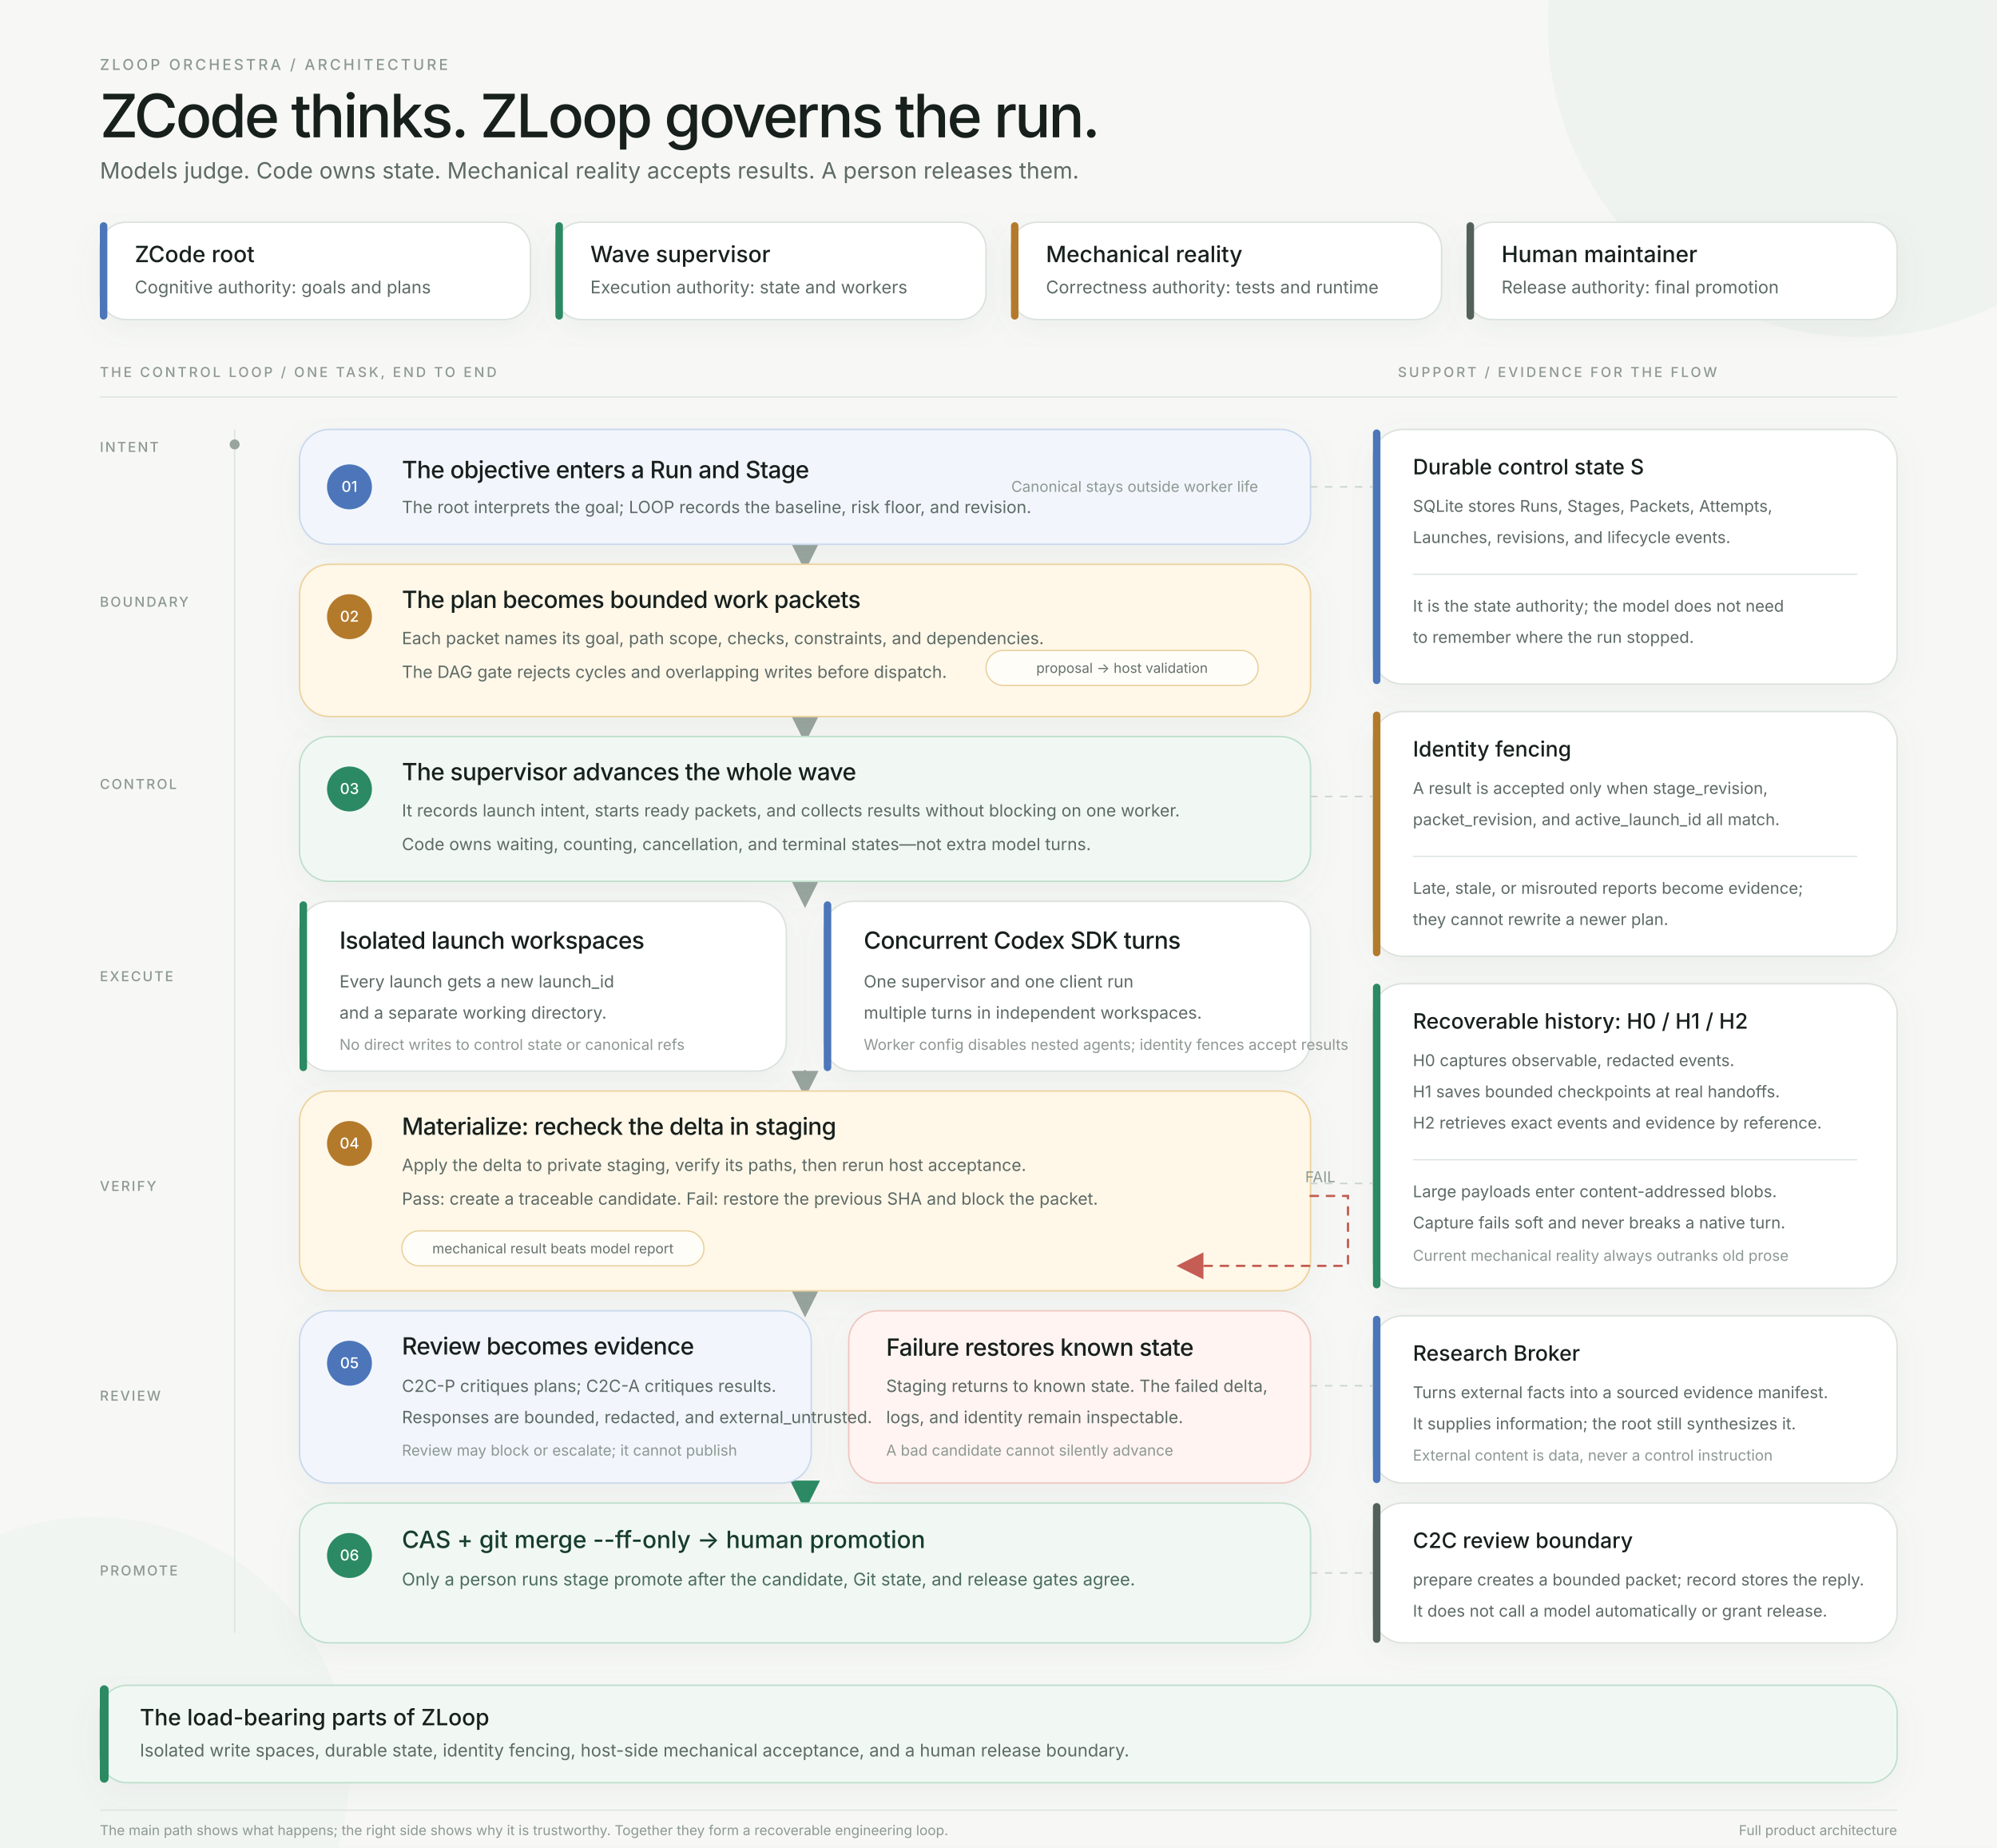
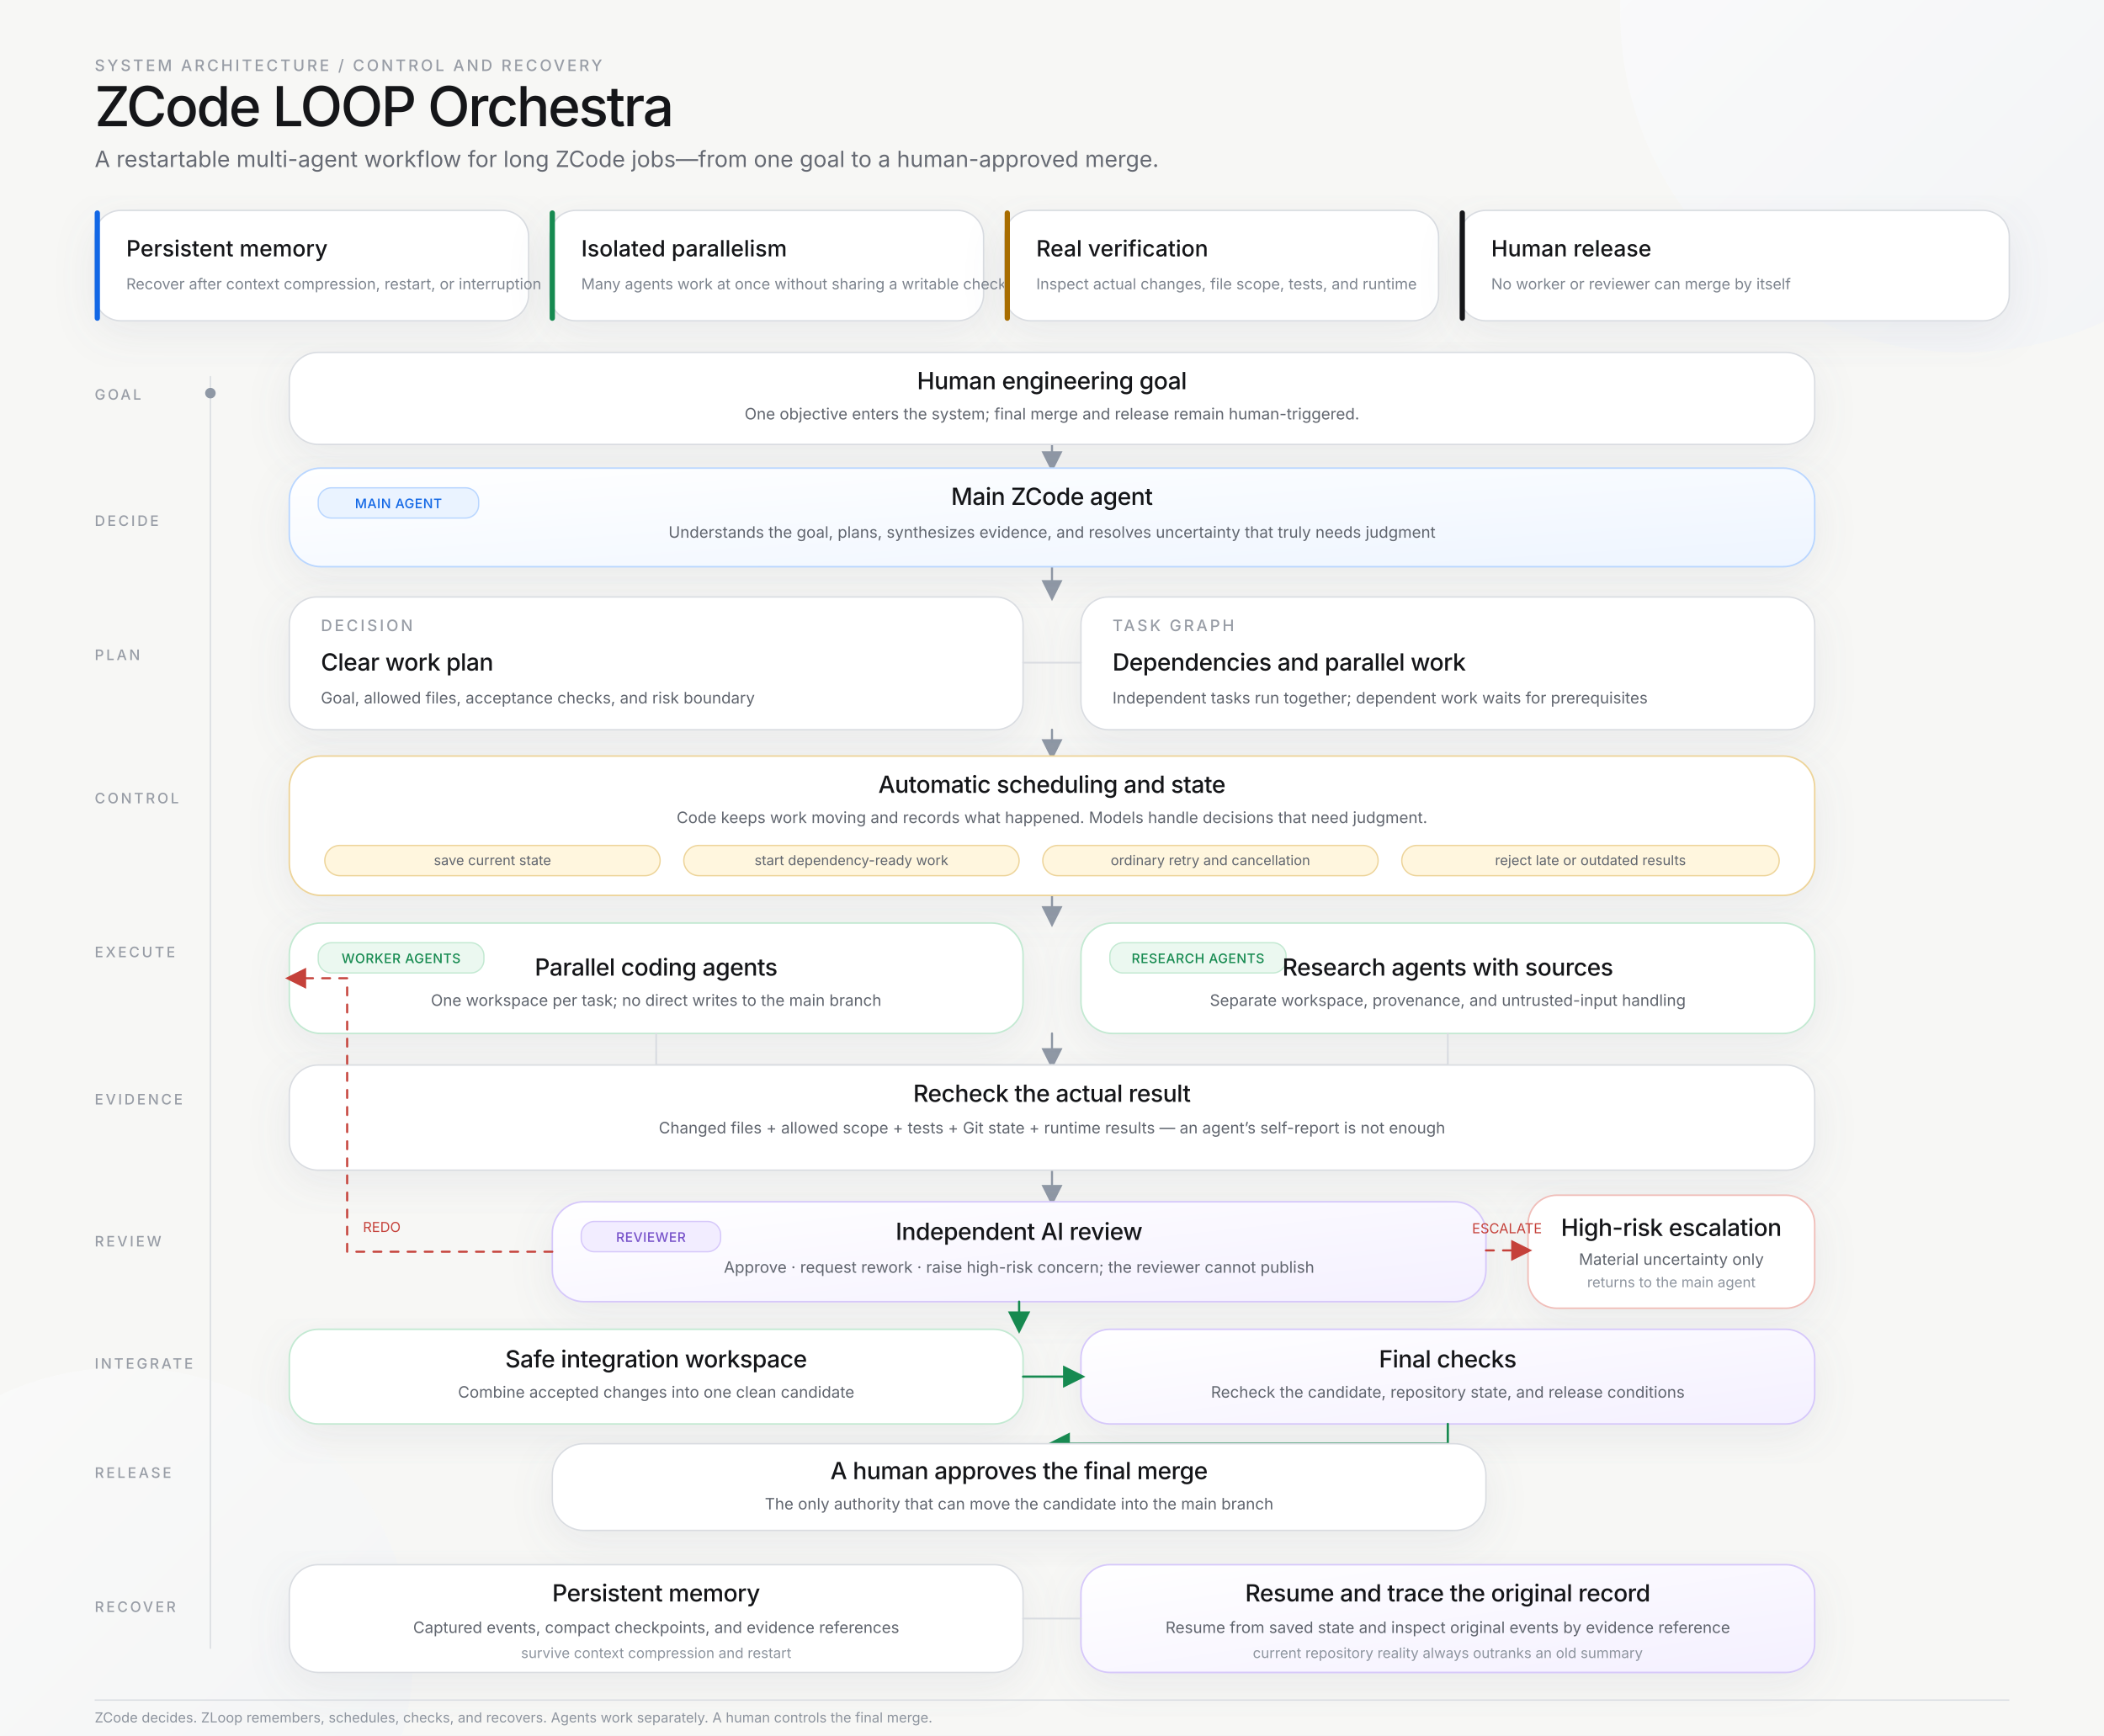
- <svg xmlns="http://www.w3.org/2000/svg" id="zloop-overview-en" viewBox="0 0 1600 1480" role="img" aria-labelledby="title desc">
+ <svg xmlns="http://www.w3.org/2000/svg" id="zloop-overview-en" viewBox="0 0 1600 1320" role="img" aria-labelledby="title desc">
  <defs>
-     <filter id="shadow-soft-en-full" x="-12%" y="-18%" width="124%" height="146%">
-       <feDropShadow dx="0" dy="7" stdDeviation="12" flood-color="#728079" flood-opacity=".075" />
+     <linearGradient id="overview-glow-en" x1="0" y1="0" x2="1" y2="1">
+       <stop offset="0" stop-color="#ffffff" />
+       <stop offset="1" stop-color="#eef1f5" />
+     </linearGradient>
+     <linearGradient id="overview-blue-en" x1="0" y1="0" x2="1" y2="1">
+       <stop offset="0" stop-color="#ffffff" />
+       <stop offset="1" stop-color="#eef5ff" />
+     </linearGradient>
+     <linearGradient id="overview-violet-en" x1="0" y1="0" x2="1" y2="1">
+       <stop offset="0" stop-color="#ffffff" />
+       <stop offset="1" stop-color="#f4f0ff" />
+     </linearGradient>
+     <filter id="overview-shadow-en" x="-18%" y="-24%" width="136%" height="166%">
+       <feDropShadow dx="0" dy="9" stdDeviation="15" flood-color="#7a8492" flood-opacity=".11" />
    </filter>
-     <marker id="arrow-en-full" markerWidth="12" markerHeight="12" refX="9" refY="6" orient="auto" markerUnits="strokeWidth">
-       <path d="M0 0L12 6L0 12Z" fill="#98a49e" />
+     <marker id="overview-arrow-en" markerWidth="10" markerHeight="10" refX="8" refY="5" orient="auto" markerUnits="strokeWidth">
+       <path d="M0 0L10 5L0 10Z" fill="#8f98a5" />
    </marker>
-     <marker id="arrow-green-en-full" markerWidth="12" markerHeight="12" refX="9" refY="6" orient="auto" markerUnits="strokeWidth">
-       <path d="M0 0L12 6L0 12Z" fill="#2b8a63" />
+     <marker id="overview-green-arrow-en" markerWidth="10" markerHeight="10" refX="8" refY="5" orient="auto" markerUnits="strokeWidth">
+       <path d="M0 0L10 5L0 10Z" fill="#168a50" />
    </marker>
-     <marker id="arrow-red-en-full" markerWidth="12" markerHeight="12" refX="9" refY="6" orient="auto" markerUnits="strokeWidth">
-       <path d="M0 0L12 6L0 12Z" fill="#c45d53" />
+     <marker id="overview-red-arrow-en" markerWidth="10" markerHeight="10" refX="8" refY="5" orient="auto" markerUnits="strokeWidth">
+       <path d="M0 0L10 5L0 10Z" fill="#c5413a" />
    </marker>
  </defs>
  <style>
-     #zloop-overview-en{font-family:Inter,"SF Pro Display",-apple-system,BlinkMacSystemFont,"Segoe UI",Arial,sans-serif}
-     .page{fill:#f7f8f6}.decor{fill:#edf2ee}
-     .eyebrow{fill:#8d9892;font-size:12px;font-weight:500;letter-spacing:2px}
-     .title{fill:#17201d;font-size:48px;font-weight:500;letter-spacing:-1.8px}
-     .subtitle{fill:#5d6a65;font-size:18px;font-weight:400}
-     .hero-title{fill:#17201d;font-size:18px;font-weight:500}
-     .hero-body{fill:#5d6a65;font-size:14px;font-weight:400}
-     .section{fill:#8d9892;font-size:11px;font-weight:500;letter-spacing:1.8px}
-     .rail{fill:#8d9892;font-size:11px;font-weight:500;letter-spacing:1.3px}
-     .node-title{fill:#17201d;font-size:19px;font-weight:500;letter-spacing:-.35px}
-     .node-body{fill:#5d6a65;font-size:13.5px;font-weight:400}
-     .node-note{fill:#8d9892;font-size:12px;font-weight:400}
-     .service-title{fill:#17201d;font-size:17px;font-weight:500}
-     .service-body{fill:#5d6a65;font-size:13px;font-weight:400}
-     .chip{fill:#65716c;font-size:11px;font-weight:400}
-     .number{fill:#fff;font-size:12px;font-weight:500}
-     .release-title{fill:#173d2e;font-size:19px;font-weight:500}
-     .release-body{fill:#4b6c5e;font-size:14px;font-weight:400}
-     .foot{fill:#8d9892;font-size:11px;font-weight:400}
-     .card{fill:#fff;stroke:#dbe2de;stroke-width:1.2;filter:url(#shadow-soft-en-full)}
-     .blue{fill:#f2f6fc;stroke:#c9d8ec;stroke-width:1.2;filter:url(#shadow-soft-en-full)}
-     .green{fill:#f1f8f4;stroke:#bfdfcc;stroke-width:1.2;filter:url(#shadow-soft-en-full)}
-     .amber{fill:#fff7e8;stroke:#ecd39e;stroke-width:1.2;filter:url(#shadow-soft-en-full)}
-     .red{fill:#fff4f1;stroke:#efc7c1;stroke-width:1.2;filter:url(#shadow-soft-en-full)}
-     .ink{fill:#fbfcfa;stroke:#d5e2da;stroke-width:1.2;filter:url(#shadow-soft-en-full)}
-     .hairline{stroke:#dce3df;stroke-width:1}
-     .flow{fill:none;stroke:#98a49e;stroke-width:1.8;stroke-linecap:round;stroke-linejoin:round;marker-end:url(#arrow-en-full)}
-     .flow-soft{fill:none;stroke:#cad3ce;stroke-width:1.2;stroke-linecap:round;stroke-dasharray:5 7}
-     .flow-green{fill:none;stroke:#2b8a63;stroke-width:2;stroke-linecap:round;stroke-linejoin:round;marker-end:url(#arrow-green-en-full)}
-     .flow-red{fill:none;stroke:#c45d53;stroke-width:1.8;stroke-linecap:round;stroke-dasharray:6 7;marker-end:url(#arrow-red-en-full)}
+     #zloop-overview-en{font-family:-apple-system,BlinkMacSystemFont,"SF Pro Display","SF Pro Text",Inter,"Segoe UI",Arial,sans-serif}
+     .page{fill:#f7f7f5}.decor{fill:url(#overview-glow-en)}
+     .title{fill:#151619;font-size:42px;font-weight:500;letter-spacing:-1.4px}
+     .subtitle{fill:#666a73;font-size:17px;font-weight:400}
+     .eyebrow{fill:#989da6;font-size:12px;font-weight:500;letter-spacing:1.8px}
+     .promise-title{fill:#151619;font-size:17px;font-weight:500}
+     .promise-sub{fill:#7d848e;font-size:11.5px;font-weight:400}
+     .stage{fill:#989da6;font-size:11px;font-weight:500;letter-spacing:1.7px}
+     .node-title{fill:#151619;font-size:18px;font-weight:500;letter-spacing:-.25px}
+     .node-sub{fill:#60656e;font-size:12px;font-weight:400}
+     .node-note{fill:#8d949e;font-size:10.8px;font-weight:400}
+     .chip-text{font-size:10px;font-weight:500;letter-spacing:.3px}
+     .small{fill:#60656e;font-size:10.5px;font-weight:400}
+     .foot{fill:#8d949e;font-size:10.5px;font-weight:400}
+     .box{fill:#fff;stroke:#d9dce1;stroke-width:1.1;filter:url(#overview-shadow-en)}
+     .blue-card{fill:url(#overview-blue-en);stroke:#b9d6ff;stroke-width:1.2;filter:url(#overview-shadow-en)}
+     .green-card{fill:#fff;stroke:#c3e9d2;stroke-width:1.2;filter:url(#overview-shadow-en)}
+     .amber-card{fill:#fff;stroke:#edd49a;stroke-width:1.2;filter:url(#overview-shadow-en)}
+     .violet-card{fill:url(#overview-violet-en);stroke:#d6c8fa;stroke-width:1.2;filter:url(#overview-shadow-en)}
+     .red-card{fill:#fff;stroke:#f0beb9;stroke-width:1.2;filter:url(#overview-shadow-en)}
+     .connector{fill:none;stroke:#8f98a5;stroke-width:1.6;stroke-linecap:round;stroke-linejoin:round;marker-end:url(#overview-arrow-en)}
+     .connector-soft{fill:none;stroke:#d9dce1;stroke-width:1.3;stroke-linecap:round;stroke-linejoin:round}
+     .connector-green{fill:none;stroke:#168a50;stroke-width:1.7;stroke-linecap:round;stroke-linejoin:round;marker-end:url(#overview-green-arrow-en)}
+     .connector-red{fill:none;stroke:#c5413a;stroke-width:1.6;stroke-linecap:round;stroke-linejoin:round;marker-end:url(#overview-red-arrow-en);stroke-dasharray:6 7}
+     .hairline{stroke:#d9dce1;stroke-width:1}
+     .blue-text{fill:#1267e5}.green-text{fill:#168a50}.violet-text{fill:#7651c9}.red-text{fill:#c5413a}
  </style>
-   <rect class="page" width="1600" height="1480" />
-   <circle class="decor" cx="1490" cy="20" r="250" opacity=".82" />
-   <circle class="decor" cx="75" cy="1420" r="205" opacity=".55" />
-   <text class="eyebrow" x="80" y="56">ZLOOP ORCHESTRA  /  ARCHITECTURE</text>
-   <text class="title" x="80" y="110">ZCode thinks. ZLoop governs the run.</text>
-   <text class="subtitle" x="80" y="143">Models judge. Code owns state. Mechanical reality accepts results. A person releases them.</text>
-   <g>
-     <rect class="card" x="80" y="178" width="345" height="78" rx="21" />
-     <rect x="80" y="178" width="6" height="78" rx="3" fill="#4c76b9" />
-     <text class="hero-title" x="108" y="210">ZCode root</text>
-     <text class="hero-body" x="108" y="235">Cognitive authority: goals and plans</text>
-   </g>
-   <g>
-     <rect class="card" x="445" y="178" width="345" height="78" rx="21" />
-     <rect x="445" y="178" width="6" height="78" rx="3" fill="#2b8a63" />
-     <text class="hero-title" x="473" y="210">Wave supervisor</text>
-     <text class="hero-body" x="473" y="235">Execution authority: state and workers</text>
-   </g>
-   <g>
-     <rect class="card" x="810" y="178" width="345" height="78" rx="21" />
-     <rect x="810" y="178" width="6" height="78" rx="3" fill="#b37a2c" />
-     <text class="hero-title" x="838" y="210">Mechanical reality</text>
-     <text class="hero-body" x="838" y="235">Correctness authority: tests and runtime</text>
-   </g>
-   <g>
-     <rect class="card" x="1175" y="178" width="345" height="78" rx="21" />
-     <rect x="1175" y="178" width="6" height="78" rx="3" fill="#53615b" />
-     <text class="hero-title" x="1203" y="210">Human maintainer</text>
-     <text class="hero-body" x="1203" y="235">Release authority: final promotion</text>
-   </g>
-   <text class="section" x="80" y="302">THE CONTROL LOOP  /  ONE TASK, END TO END</text>
-   <text class="section" x="1120" y="302">SUPPORT  /  EVIDENCE FOR THE FLOW</text>
-   <line class="hairline" x1="80" y1="318" x2="1520" y2="318" />
-   <line class="hairline" x1="188" y1="344" x2="188" y2="1308" />
-   <circle cx="188" cy="356" r="4" fill="#98a49e" />
-   <text class="rail" x="80" y="362">INTENT</text>
-   <text class="rail" x="80" y="486">BOUNDARY</text>
-   <text class="rail" x="80" y="632">CONTROL</text>
-   <text class="rail" x="80" y="786">EXECUTE</text>
-   <text class="rail" x="80" y="954">VERIFY</text>
-   <text class="rail" x="80" y="1122">REVIEW</text>
-   <text class="rail" x="80" y="1262">PROMOTE</text>
-   <path class="flow" d="M645 436V452" />
-   <path class="flow" d="M645 574V590" />
-   <path class="flow" d="M645 706V722" />
-   <path class="flow" d="M645 858V874" />
-   <path class="flow" d="M645 1034V1050" />
-   <path class="flow-green" d="M645 1188V1204" />
-   <g>
-     <rect class="blue" x="240" y="344" width="810" height="92" rx="24" />
-     <circle cx="280" cy="390" r="18" fill="#4c76b9" />
-     <text class="number" x="280" y="394" text-anchor="middle">01</text>
-     <text class="node-title" x="322" y="383">The objective enters a Run and Stage</text>
-     <text class="node-body" x="322" y="411">The root interprets the goal; LOOP records the baseline, risk floor, and revision.</text>
-     <text class="node-note" x="1008" y="394" text-anchor="end">Canonical stays outside worker life</text>
-   </g>
-   <g>
-     <rect class="amber" x="240" y="452" width="810" height="122" rx="24" />
-     <circle cx="280" cy="494" r="18" fill="#b37a2c" />
-     <text class="number" x="280" y="498" text-anchor="middle">02</text>
-     <text class="node-title" x="322" y="487">The plan becomes bounded work packets</text>
-     <text class="node-body" x="322" y="516">Each packet names its goal, path scope, checks, constraints, and dependencies.</text>
-     <text class="node-body" x="322" y="543">The DAG gate rejects cycles and overlapping writes before dispatch.</text>
-     <rect x="790" y="521" width="218" height="28" rx="14" fill="#fffdf8" stroke="#e8cf9a" />
-     <text class="chip" x="899" y="539" text-anchor="middle">proposal → host validation</text>
-   </g>
-   <g>
-     <rect class="green" x="240" y="590" width="810" height="116" rx="24" />
-     <circle cx="280" cy="632" r="18" fill="#2b8a63" />
-     <text class="number" x="280" y="636" text-anchor="middle">03</text>
-     <text class="node-title" x="322" y="625">The supervisor advances the whole wave</text>
-     <text class="node-body" x="322" y="654">It records launch intent, starts ready packets, and collects results without blocking on one worker.</text>
-     <text class="node-body" x="322" y="681">Code owns waiting, counting, cancellation, and terminal states—not extra model turns.</text>
-   </g>
-   <g>
-     <rect class="card" x="240" y="722" width="390" height="136" rx="24" />
-     <rect x="240" y="722" width="6" height="136" rx="3" fill="#2b8a63" />
-     <text class="node-title" x="272" y="760">Isolated launch workspaces</text>
-     <text class="node-body" x="272" y="791">Every launch gets a new launch_id</text>
-     <text class="node-body" x="272" y="816">and a separate working directory.</text>
-     <text class="node-note" x="272" y="841">No direct writes to control state or canonical refs</text>
-   </g>
-   <g>
-     <rect class="card" x="660" y="722" width="390" height="136" rx="24" />
-     <rect x="660" y="722" width="6" height="136" rx="3" fill="#4c76b9" />
-     <text class="node-title" x="692" y="760">Concurrent Codex SDK turns</text>
-     <text class="node-body" x="692" y="791">One supervisor and one client run</text>
-     <text class="node-body" x="692" y="816">multiple turns in independent workspaces.</text>
-     <text class="node-note" x="692" y="841">Worker config disables nested agents; identity fences accept results</text>
-   </g>
-   <g>
-     <rect class="amber" x="240" y="874" width="810" height="160" rx="24" />
-     <circle cx="280" cy="916" r="18" fill="#b37a2c" />
-     <text class="number" x="280" y="920" text-anchor="middle">04</text>
-     <text class="node-title" x="322" y="909">Materialize: recheck the delta in staging</text>
-     <text class="node-body" x="322" y="938">Apply the delta to private staging, verify its paths, then rerun host acceptance.</text>
-     <text class="node-body" x="322" y="965">Pass: create a traceable candidate. Fail: restore the previous SHA and block the packet.</text>
-     <rect x="322" y="986" width="242" height="28" rx="14" fill="#fffdf8" stroke="#e8cf9a" />
-     <text class="chip" x="443" y="1004" text-anchor="middle">mechanical result beats model report</text>
-   </g>
-   <path class="flow-red" d="M1050 958H1080V1014H948" />
-   <text class="node-note" x="1070" y="947" text-anchor="end" fill="#b34f48">FAIL</text>
-   <g>
-     <rect class="red" x="680" y="1050" width="370" height="138" rx="24" />
-     <text class="node-title" x="710" y="1086">Failure restores known state</text>
-     <text class="node-body" x="710" y="1115">Staging returns to known state. The failed delta,</text>
-     <text class="node-body" x="710" y="1140">logs, and identity remain inspectable.</text>
-     <text class="node-note" x="710" y="1166">A bad candidate cannot silently advance</text>
-   </g>
-   <g>
-     <rect class="blue" x="240" y="1050" width="410" height="138" rx="24" />
-     <circle cx="280" cy="1092" r="18" fill="#4c76b9" />
-     <text class="number" x="280" y="1096" text-anchor="middle">05</text>
-     <text class="node-title" x="322" y="1085">Review becomes evidence</text>
-     <text class="node-body" x="322" y="1115">C2C-P critiques plans; C2C-A critiques results.</text>
-     <text class="node-body" x="322" y="1140">Responses are bounded, redacted, and external_untrusted.</text>
-     <text class="node-note" x="322" y="1166">Review may block or escalate; it cannot publish</text>
-   </g>
-   <g>
-     <rect class="green" x="240" y="1204" width="810" height="112" rx="24" />
-     <circle cx="280" cy="1246" r="18" fill="#2b8a63" />
-     <text class="number" x="280" y="1250" text-anchor="middle">06</text>
-     <text class="release-title" x="322" y="1240">CAS + git merge --ff-only → human promotion</text>
-     <text class="release-body" x="322" y="1270">Only a person runs stage promote after the candidate, Git state, and release gates agree.</text>
-   </g>
-   <path class="flow-soft" d="M1050 390H1100" />
-   <path class="flow-soft" d="M1050 638H1100" />
-   <path class="flow-soft" d="M1050 948H1100" />
-   <path class="flow-soft" d="M1050 1110H1100" />
-   <path class="flow-soft" d="M1050 1260H1100" />
-   <g>
-     <rect class="card" x="1100" y="344" width="420" height="204" rx="24" />
-     <rect x="1100" y="344" width="6" height="204" rx="3" fill="#4c76b9" />
-     <text class="service-title" x="1132" y="380">Durable control state S</text>
-     <text class="service-body" x="1132" y="410">SQLite stores Runs, Stages, Packets, Attempts,</text>
-     <text class="service-body" x="1132" y="435">Launches, revisions, and lifecycle events.</text>
-     <line class="hairline" x1="1132" y1="460" x2="1488" y2="460" />
-     <text class="service-body" x="1132" y="490">It is the state authority; the model does not need</text>
-     <text class="service-body" x="1132" y="515">to remember where the run stopped.</text>
-   </g>
-   <g>
-     <rect class="card" x="1100" y="570" width="420" height="196" rx="24" />
-     <rect x="1100" y="570" width="6" height="196" rx="3" fill="#b37a2c" />
-     <text class="service-title" x="1132" y="606">Identity fencing</text>
-     <text class="service-body" x="1132" y="636">A result is accepted only when stage_revision,</text>
-     <text class="service-body" x="1132" y="661">packet_revision, and active_launch_id all match.</text>
-     <line class="hairline" x1="1132" y1="686" x2="1488" y2="686" />
-     <text class="service-body" x="1132" y="716">Late, stale, or misrouted reports become evidence;</text>
-     <text class="service-body" x="1132" y="741">they cannot rewrite a newer plan.</text>
-   </g>
-   <g>
-     <rect class="card" x="1100" y="788" width="420" height="244" rx="24" />
-     <rect x="1100" y="788" width="6" height="244" rx="3" fill="#2b8a63" />
-     <text class="service-title" x="1132" y="824">Recoverable history: H0 / H1 / H2</text>
-     <text class="service-body" x="1132" y="854">H0 captures observable, redacted events.</text>
-     <text class="service-body" x="1132" y="879">H1 saves bounded checkpoints at real handoffs.</text>
-     <text class="service-body" x="1132" y="904">H2 retrieves exact events and evidence by reference.</text>
-     <line class="hairline" x1="1132" y1="929" x2="1488" y2="929" />
-     <text class="service-body" x="1132" y="959">Large payloads enter content-addressed blobs.</text>
-     <text class="service-body" x="1132" y="984">Capture fails soft and never breaks a native turn.</text>
-     <text class="node-note" x="1132" y="1010">Current mechanical reality always outranks old prose</text>
-   </g>
-   <g>
-     <rect class="card" x="1100" y="1054" width="420" height="134" rx="24" />
-     <rect x="1100" y="1054" width="6" height="134" rx="3" fill="#4c76b9" />
-     <text class="service-title" x="1132" y="1090">Research Broker</text>
-     <text class="service-body" x="1132" y="1120">Turns external facts into a sourced evidence manifest.</text>
-     <text class="service-body" x="1132" y="1145">It supplies information; the root still synthesizes it.</text>
-     <text class="node-note" x="1132" y="1170">External content is data, never a control instruction</text>
-   </g>
-   <g>
-     <rect class="card" x="1100" y="1204" width="420" height="112" rx="24" />
-     <rect x="1100" y="1204" width="6" height="112" rx="3" fill="#53615b" />
-     <text class="service-title" x="1132" y="1240">C2C review boundary</text>
-     <text class="service-body" x="1132" y="1270">prepare creates a bounded packet; record stores the reply.</text>
-     <text class="service-body" x="1132" y="1295">It does not call a model automatically or grant release.</text>
-   </g>
-   <g>
-     <rect class="green" x="80" y="1350" width="1440" height="78" rx="22" />
-     <rect x="80" y="1350" width="7" height="78" rx="3.5" fill="#2b8a63" />
-     <text class="hero-title" x="112" y="1382">The load-bearing parts of ZLoop</text>
-     <text class="hero-body" x="112" y="1407">Isolated write spaces, durable state, identity fencing, host-side mechanical acceptance, and a human release boundary.</text>
-   </g>
-   <line class="hairline" x1="80" y1="1450" x2="1520" y2="1450" />
-   <text class="foot" x="80" y="1470">The main path shows what happens; the right side shows why it is trustworthy. Together they form a recoverable engineering loop.</text>
-   <text class="foot" x="1520" y="1470" text-anchor="end">Full product architecture</text>
+   <rect class="page" width="1600" height="1320" />
+   <circle class="decor" cx="1492" cy="8" r="260" opacity=".65" />
+   <circle class="decor" cx="94" cy="1260" r="220" opacity=".5" />
+   <text class="eyebrow" x="72" y="54">SYSTEM ARCHITECTURE  /  CONTROL AND RECOVERY</text>
+   <text class="title" x="72" y="96">ZCode LOOP Orchestra</text>
+   <text class="subtitle" x="72" y="127">A restartable multi-agent workflow for long ZCode jobs—from one goal to a human-approved merge.</text>
+   <rect class="box" x="72" y="160" rx="20" width="330" height="84" />
+   <rect x="72" y="160" width="4" height="84" rx="2" fill="#1267e5" />
+   <text class="promise-title" x="96" y="195">Persistent memory</text>
+   <text class="promise-sub" x="96" y="220">Recover after context compression, restart, or interruption</text>
+   <rect class="box" x="418" y="160" rx="20" width="330" height="84" />
+   <rect x="418" y="160" width="4" height="84" rx="2" fill="#168a50" />
+   <text class="promise-title" x="442" y="195">Isolated parallelism</text>
+   <text class="promise-sub" x="442" y="220">Many agents work at once without sharing a writable checkout</text>
+   <rect class="box" x="764" y="160" rx="20" width="330" height="84" />
+   <rect x="764" y="160" width="4" height="84" rx="2" fill="#a86d00" />
+   <text class="promise-title" x="788" y="195">Real verification</text>
+   <text class="promise-sub" x="788" y="220">Inspect actual changes, file scope, tests, and runtime</text>
+   <rect class="box" x="1110" y="160" rx="20" width="418" height="84" />
+   <rect x="1110" y="160" width="4" height="84" rx="2" fill="#151619" />
+   <text class="promise-title" x="1134" y="195">Human release</text>
+   <text class="promise-sub" x="1134" y="220">No worker or reviewer can merge by itself</text>
+   <line class="hairline" x1="160" y1="286" x2="160" y2="1254" />
+   <circle cx="160" cy="299" r="4" fill="#8f98a5" />
+   <text class="stage" x="72" y="304">GOAL</text>
+   <text class="stage" x="72" y="400">DECIDE</text>
+   <text class="stage" x="72" y="502">PLAN</text>
+   <text class="stage" x="72" y="611">CONTROL</text>
+   <text class="stage" x="72" y="728">EXECUTE</text>
+   <text class="stage" x="72" y="840">EVIDENCE</text>
+   <text class="stage" x="72" y="948">REVIEW</text>
+   <text class="stage" x="72" y="1041">INTEGRATE</text>
+   <text class="stage" x="72" y="1124">RELEASE</text>
+   <text class="stage" x="72" y="1226">RECOVER</text>
+   <path class="connector" d="M800 338V356" />
+   <path class="connector" d="M800 431V454" />
+   <path class="connector" d="M800 555V575" />
+   <path class="connector" d="M800 681V702" />
+   <path class="connector" d="M800 786V810" />
+   <path class="connector" d="M800 890V914" />
+   <rect class="box" x="220" y="268" rx="22" width="1160" height="70" />
+   <text class="node-title" x="800" y="296" text-anchor="middle">Human engineering goal</text>
+   <text class="node-sub" x="800" y="319" text-anchor="middle">One objective enters the system; final merge and release remain human-triggered.</text>
+   <rect class="blue-card" x="220" y="356" rx="24" width="1160" height="75" />
+   <rect x="242" y="371" rx="10" width="122" height="23" fill="#eaf3ff" stroke="#b9d6ff" />
+   <text class="chip-text blue-text" x="303" y="386.5" text-anchor="middle">MAIN AGENT</text>
+   <text class="node-title" x="800" y="384" text-anchor="middle">Main ZCode agent</text>
+   <text class="node-sub" x="800" y="409" text-anchor="middle">Understands the goal, plans, synthesizes evidence, and resolves uncertainty that truly needs judgment</text>
+   <rect class="box" x="220" y="454" rx="21" width="558" height="101" />
+   <text class="eyebrow" x="244" y="480">DECISION</text>
+   <text class="node-title" x="244" y="510">Clear work plan</text>
+   <text class="node-sub" x="244" y="535">Goal, allowed files, acceptance checks, and risk boundary</text>
+   <rect class="box" x="822" y="454" rx="21" width="558" height="101" />
+   <text class="eyebrow" x="846" y="480">TASK GRAPH</text>
+   <text class="node-title" x="846" y="510">Dependencies and parallel work</text>
+   <text class="node-sub" x="846" y="535">Independent tasks run together; dependent work waits for prerequisites</text>
+   <path class="connector-soft" d="M778 504H822" />
+   <rect class="amber-card" x="220" y="575" rx="24" width="1160" height="106" />
+   <text class="node-title" x="800" y="603" text-anchor="middle">Automatic scheduling and state</text>
+   <text class="node-sub" x="800" y="626" text-anchor="middle">Code keeps work moving and records what happened. Models handle decisions that need judgment.</text>
+   <rect x="247" y="643" width="255" height="23" rx="11.5" fill="#fff6de" stroke="#edd49a" />
+   <text class="small" x="374.5" y="658" text-anchor="middle">save current state</text>
+   <rect x="520" y="643" width="255" height="23" rx="11.5" fill="#fff6de" stroke="#edd49a" />
+   <text class="small" x="647.5" y="658" text-anchor="middle">start dependency-ready work</text>
+   <rect x="793" y="643" width="255" height="23" rx="11.5" fill="#fff6de" stroke="#edd49a" />
+   <text class="small" x="920.5" y="658" text-anchor="middle">ordinary retry and cancellation</text>
+   <rect x="1066" y="643" width="287" height="23" rx="11.5" fill="#fff6de" stroke="#edd49a" />
+   <text class="small" x="1209.5" y="658" text-anchor="middle">reject late or outdated results</text>
+   <rect class="green-card" x="220" y="702" rx="24" width="558" height="84" />
+   <rect x="242" y="717" rx="10" width="126" height="23" fill="#ebf8f0" stroke="#c3e9d2" />
+   <text class="chip-text green-text" x="305" y="732.5" text-anchor="middle">WORKER AGENTS</text>
+   <text class="node-title" x="499" y="742" text-anchor="middle">Parallel coding agents</text>
+   <text class="node-sub" x="499" y="765" text-anchor="middle">One workspace per task; no direct writes to the main branch</text>
+   <rect class="green-card" x="822" y="702" rx="24" width="558" height="84" />
+   <rect x="844" y="717" rx="10" width="134" height="23" fill="#ebf8f0" stroke="#c3e9d2" />
+   <text class="chip-text green-text" x="911" y="732.5" text-anchor="middle">RESEARCH AGENTS</text>
+   <text class="node-title" x="1101" y="742" text-anchor="middle">Research agents with sources</text>
+   <text class="node-sub" x="1101" y="765" text-anchor="middle">Separate workspace, provenance, and untrusted-input handling</text>
+   <path class="connector-soft" d="M499 786V810H800" />
+   <path class="connector-soft" d="M1101 786V810H800" />
+   <rect class="box" x="220" y="810" rx="22" width="1160" height="80" />
+   <text class="node-title" x="800" y="838" text-anchor="middle">Recheck the actual result</text>
+   <text class="node-sub" x="800" y="862" text-anchor="middle">Changed files + allowed scope + tests + Git state + runtime results — an agent’s self-report is not enough</text>
+   <rect class="violet-card" x="420" y="914" rx="24" width="710" height="76" />
+   <rect x="442" y="929" rx="10" width="106" height="23" fill="#f2edff" stroke="#d6c8fa" />
+   <text class="chip-text violet-text" x="495" y="944.5" text-anchor="middle">REVIEWER</text>
+   <text class="node-title" x="775" y="943" text-anchor="middle">Independent AI review</text>
+   <text class="node-sub" x="775" y="968" text-anchor="middle">Approve · request rework · raise high-risk concern; the reviewer cannot publish</text>
+   <rect class="red-card" x="1162" y="909" rx="22" width="218" height="86" />
+   <text class="node-title" x="1271" y="940" text-anchor="middle">High-risk escalation</text>
+   <text class="node-sub" x="1271" y="962" text-anchor="middle">Material uncertainty only</text>
+   <text class="node-note" x="1271" y="979" text-anchor="middle">returns to the main agent</text>
+   <path class="connector-red" d="M1130 951H1162" />
+   <text class="small red-text" x="1146" y="938" text-anchor="middle">ESCALATE</text>
+   <path class="connector-red" d="M420 952H264V744H220" />
+   <text class="small red-text" x="276" y="937">REDO</text>
+   <path class="connector-green" d="M775 990V1011" />
+   <rect class="green-card" x="220" y="1011" rx="22" width="558" height="72" />
+   <text class="node-title" x="499" y="1040" text-anchor="middle">Safe integration workspace</text>
+   <text class="node-sub" x="499" y="1063" text-anchor="middle">Combine accepted changes into one clean candidate</text>
+   <rect class="violet-card" x="822" y="1011" rx="22" width="558" height="72" />
+   <text class="node-title" x="1101" y="1040" text-anchor="middle">Final checks</text>
+   <text class="node-sub" x="1101" y="1063" text-anchor="middle">Recheck the candidate, repository state, and release conditions</text>
+   <path class="connector-green" d="M778 1047H822" />
+   <path class="connector-green" d="M1101 1083V1098H800" />
+   <rect class="box" x="420" y="1098" rx="24" width="710" height="66" />
+   <text class="node-title" x="775" y="1125" text-anchor="middle">A human approves the final merge</text>
+   <text class="node-sub" x="775" y="1148" text-anchor="middle">The only authority that can move the candidate into the main branch</text>
+   <rect class="box" x="220" y="1190" rx="22" width="558" height="82" />
+   <text class="node-title" x="499" y="1218" text-anchor="middle">Persistent memory</text>
+   <text class="node-sub" x="499" y="1242" text-anchor="middle">Captured events, compact checkpoints, and evidence references</text>
+   <text class="node-note" x="499" y="1261" text-anchor="middle">survive context compression and restart</text>
+   <rect class="violet-card" x="822" y="1190" rx="22" width="558" height="82" />
+   <text class="node-title" x="1101" y="1218" text-anchor="middle">Resume and trace the original record</text>
+   <text class="node-sub" x="1101" y="1242" text-anchor="middle">Resume from saved state and inspect original events by evidence reference</text>
+   <text class="node-note" x="1101" y="1261" text-anchor="middle">current repository reality always outranks an old summary</text>
+   <path class="connector-soft" d="M778 1231H822" />
+   <line class="hairline" x1="72" y1="1293" x2="1528" y2="1293" />
+   <text class="foot" x="72" y="1310">ZCode decides. ZLoop remembers, schedules, checks, and recovers. Agents work separately. A human controls the final merge.</text>
</svg>
